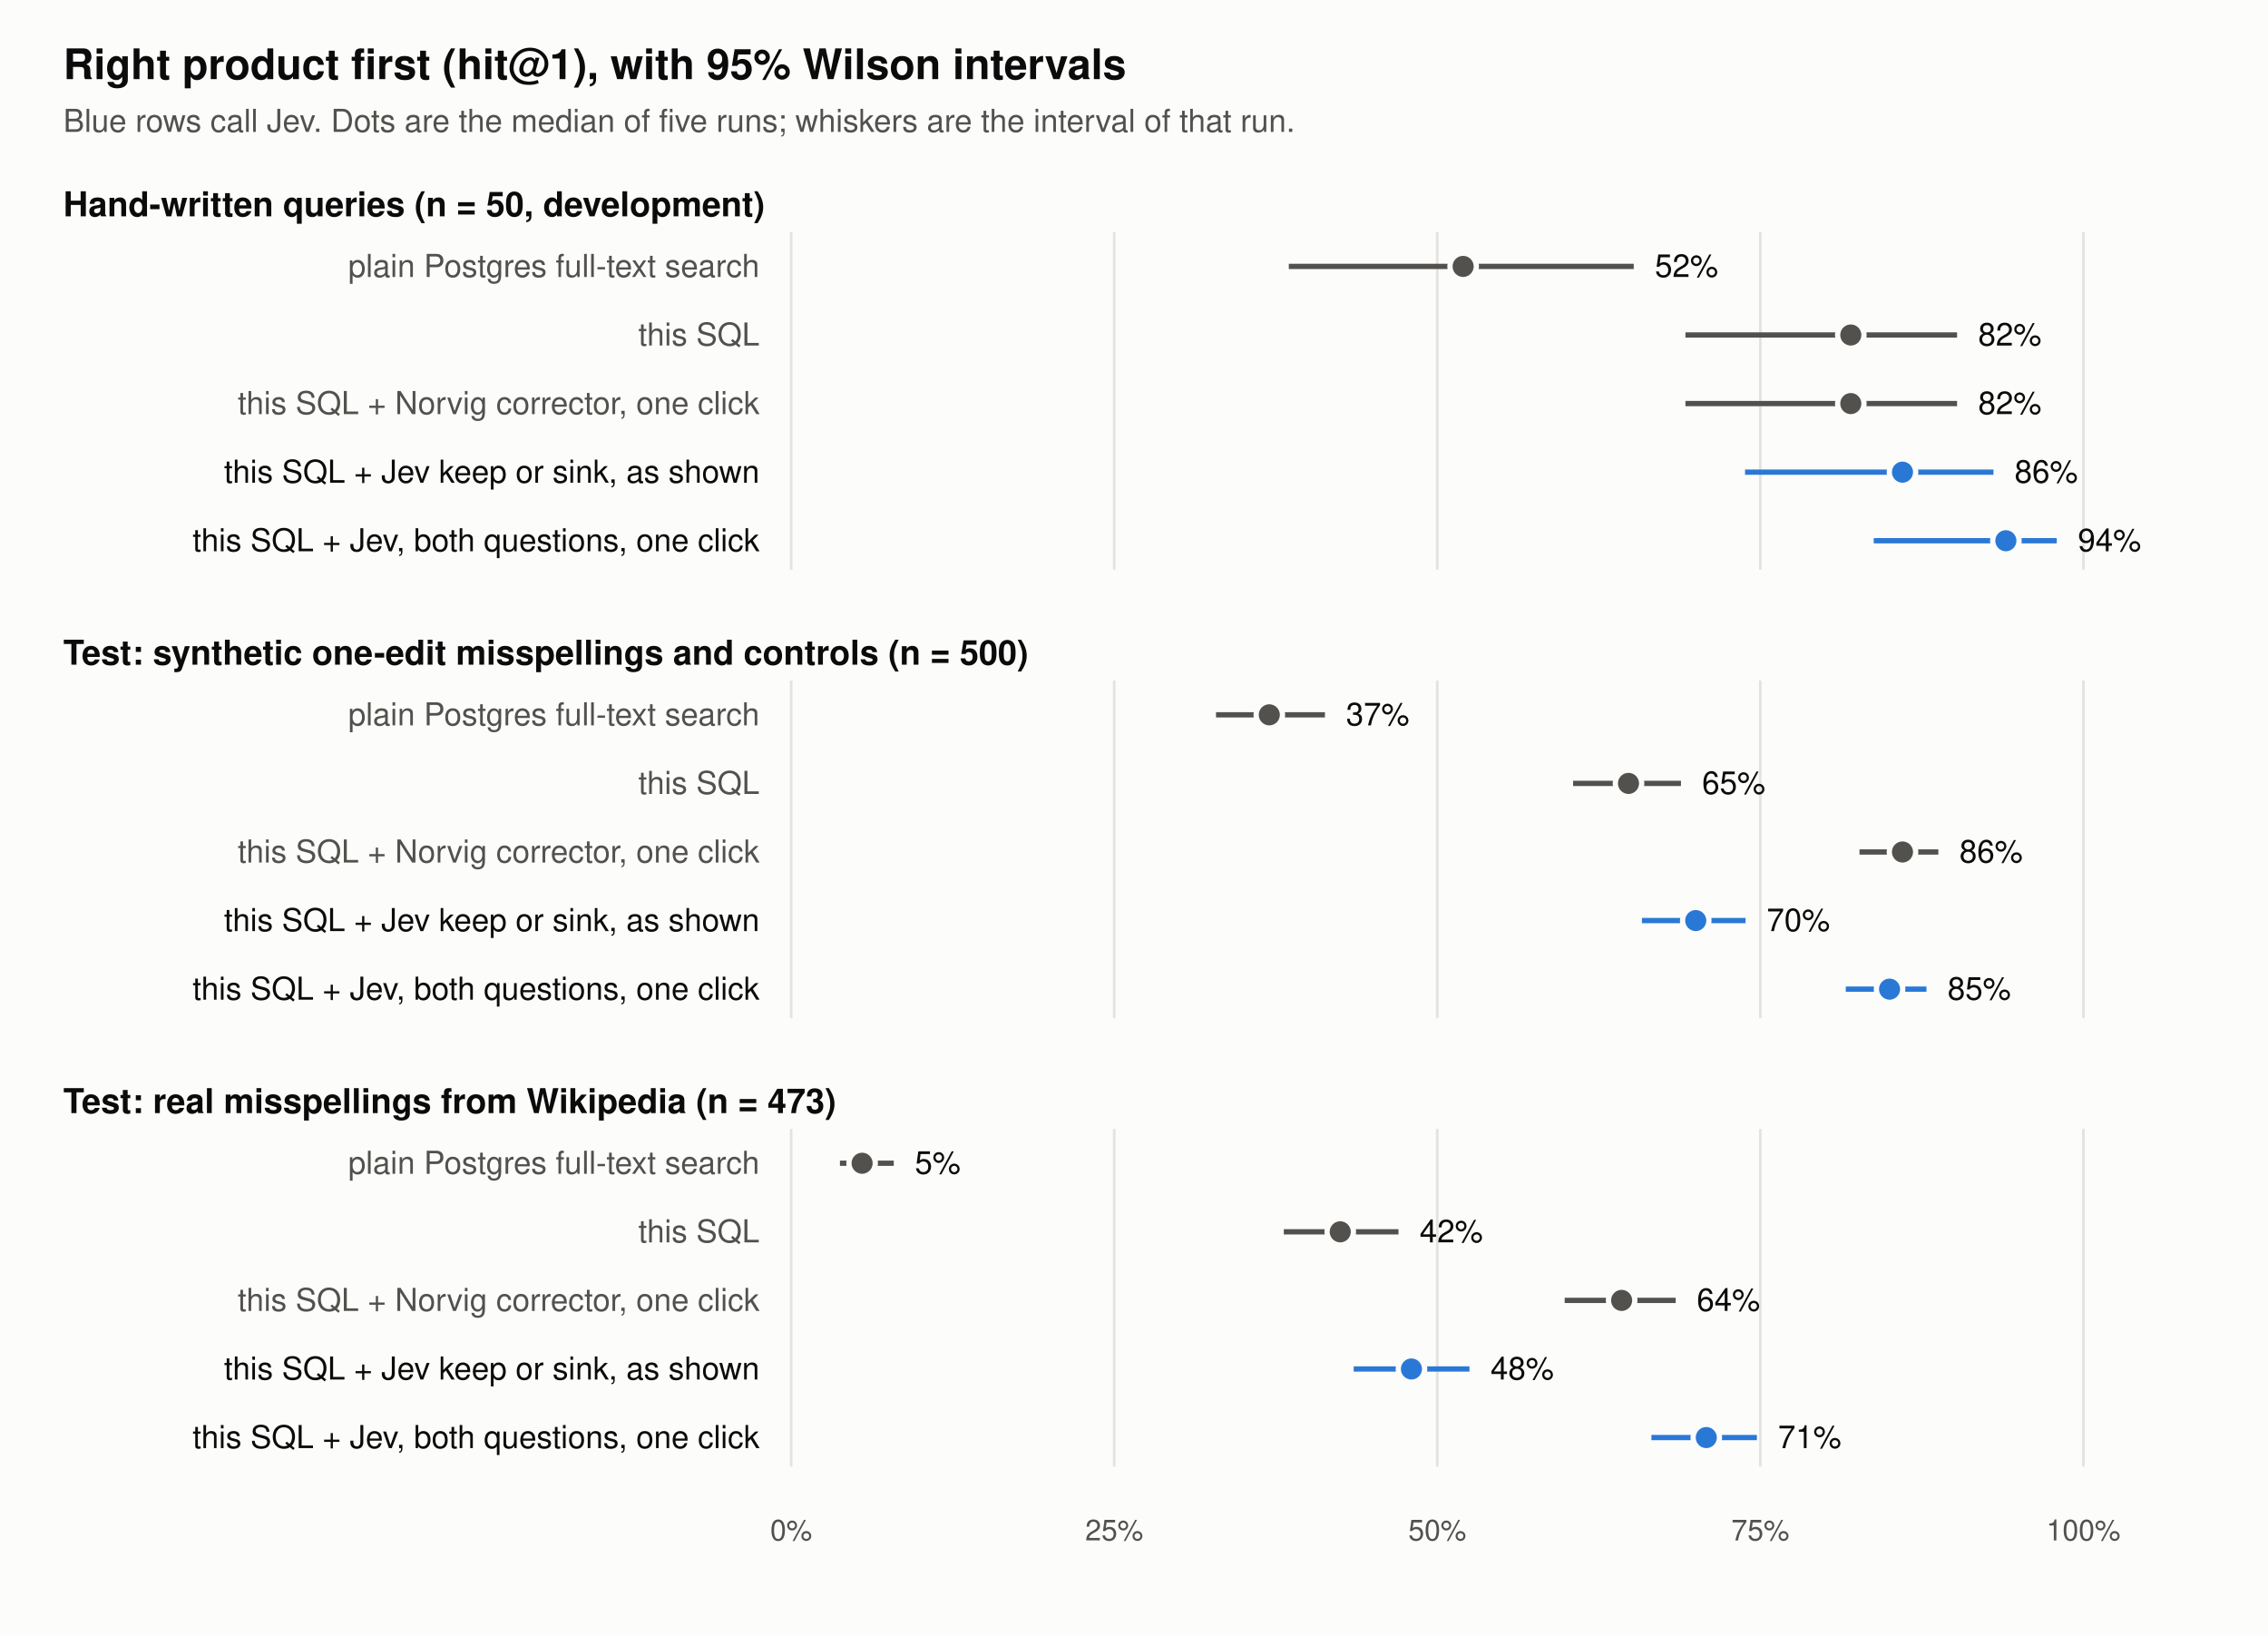
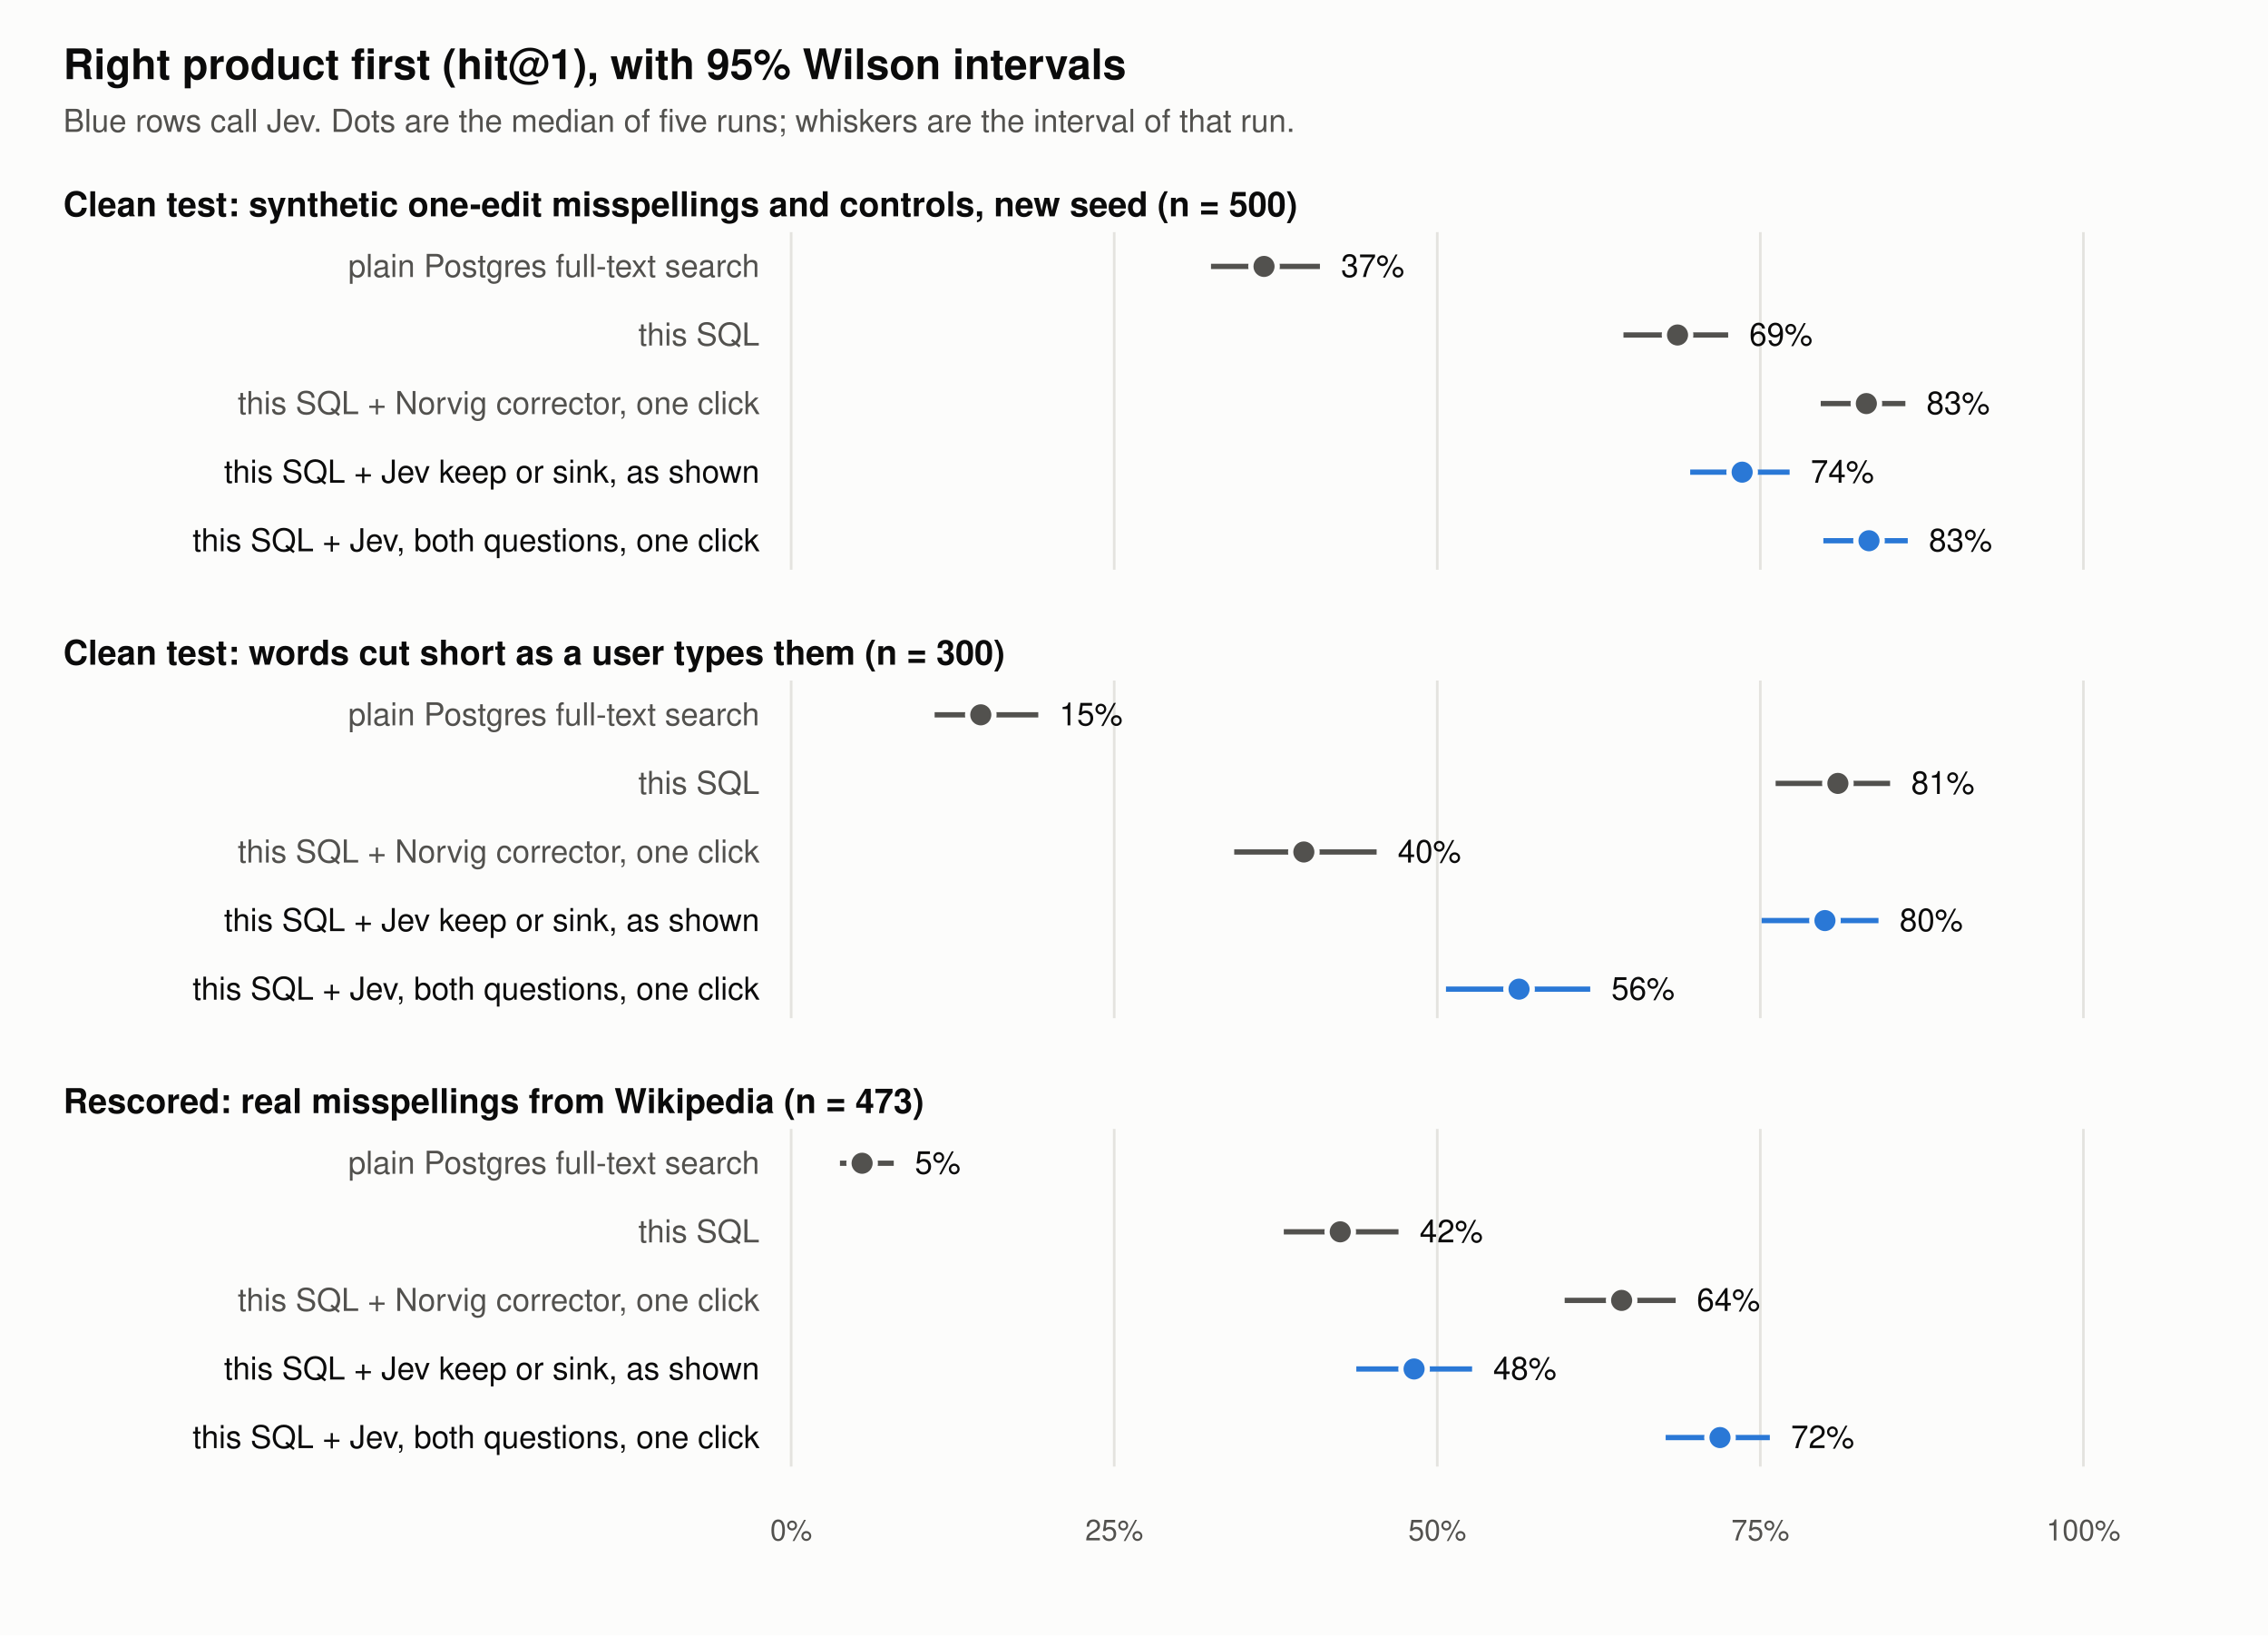
<svg xmlns="http://www.w3.org/2000/svg" width="860" height="620" viewBox="0 0 860 620" role="img" font-family="-apple-system, 'Segoe UI', Helvetica, Arial, sans-serif">
  <rect width="860" height="620" fill="#fcfcfb" />
  <text x="24.0" y="30.0" font-size="16" fill="#0b0b0b" font-weight="600">Right product first (hit@1), with 95% Wilson intervals</text>
  <text x="24.0" y="50.0" font-size="12" fill="#52514e">Blue rows call Jev. Dots are the median of five runs; whiskers are the interval of that run.</text>
-   <text x="24.0" y="82.0" font-size="13" fill="#0b0b0b" font-weight="600">Hand-written queries (n = 50, development)</text>
+   <text x="24.0" y="82.0" font-size="13" fill="#0b0b0b" font-weight="600">Clean test: synthetic one-edit misspellings and controls, new seed (n = 500)</text>
  <line x1="300.0" y1="88.0" x2="300.0" y2="216.0" stroke="#e4e3df" stroke-width="1" />
  <line x1="422.5" y1="88.0" x2="422.5" y2="216.0" stroke="#e4e3df" stroke-width="1" />
  <line x1="545.0" y1="88.0" x2="545.0" y2="216.0" stroke="#e4e3df" stroke-width="1" />
  <line x1="667.5" y1="88.0" x2="667.5" y2="216.0" stroke="#e4e3df" stroke-width="1" />
  <line x1="790.0" y1="88.0" x2="790.0" y2="216.0" stroke="#e4e3df" stroke-width="1" />
  <text x="288.0" y="105.0" font-size="12" fill="#52514e" text-anchor="end">plain Postgres full-text search</text>
-   <line x1="488.7" y1="101.0" x2="619.5" y2="101.0" stroke="#52514e" stroke-width="2" />
-   <circle cx="554.8" cy="101.0" r="5" fill="#52514e" stroke="#fcfcfb" stroke-width="2" />
-   <text x="627.5" y="105.0" font-size="12" fill="#0b0b0b">52%</text>
+   <line x1="459.2" y1="101.0" x2="500.5" y2="101.0" stroke="#52514e" stroke-width="2" />
+   <circle cx="479.3" cy="101.0" r="5" fill="#52514e" stroke="#fcfcfb" stroke-width="2" />
+   <text x="508.5" y="105.0" font-size="12" fill="#0b0b0b">37%</text>
  <text x="288.0" y="131.0" font-size="12" fill="#52514e" text-anchor="end">this SQL</text>
-   <line x1="639.1" y1="127.0" x2="742.1" y2="127.0" stroke="#52514e" stroke-width="2" />
-   <circle cx="701.8" cy="127.0" r="5" fill="#52514e" stroke="#fcfcfb" stroke-width="2" />
-   <text x="750.1" y="131.0" font-size="12" fill="#0b0b0b">82%</text>
+   <line x1="615.6" y1="127.0" x2="655.3" y2="127.0" stroke="#52514e" stroke-width="2" />
+   <circle cx="636.1" cy="127.0" r="5" fill="#52514e" stroke="#fcfcfb" stroke-width="2" />
+   <text x="663.3" y="131.0" font-size="12" fill="#0b0b0b">69%</text>
  <text x="288.0" y="157.0" font-size="12" fill="#52514e" text-anchor="end">this SQL + Norvig corrector, one click</text>
-   <line x1="639.1" y1="153.0" x2="742.1" y2="153.0" stroke="#52514e" stroke-width="2" />
-   <circle cx="701.8" cy="153.0" r="5" fill="#52514e" stroke="#fcfcfb" stroke-width="2" />
-   <text x="750.1" y="157.0" font-size="12" fill="#0b0b0b">82%</text>
+   <line x1="690.4" y1="153.0" x2="722.5" y2="153.0" stroke="#52514e" stroke-width="2" />
+   <circle cx="707.7" cy="153.0" r="5" fill="#52514e" stroke="#fcfcfb" stroke-width="2" />
+   <text x="730.5" y="157.0" font-size="12" fill="#0b0b0b">83%</text>
  <text x="288.0" y="183.0" font-size="12" fill="#0b0b0b" text-anchor="end">this SQL + Jev keep or sink, as shown</text>
-   <line x1="661.7" y1="179.0" x2="755.9" y2="179.0" stroke="#2a78d6" stroke-width="2" />
-   <circle cx="721.4" cy="179.0" r="5" fill="#2a78d6" stroke="#fcfcfb" stroke-width="2" />
-   <text x="763.9" y="183.0" font-size="12" fill="#0b0b0b">86%</text>
+   <line x1="640.9" y1="179.0" x2="678.6" y2="179.0" stroke="#2a78d6" stroke-width="2" />
+   <circle cx="660.6" cy="179.0" r="5" fill="#2a78d6" stroke="#fcfcfb" stroke-width="2" />
+   <text x="686.6" y="183.0" font-size="12" fill="#0b0b0b">74%</text>
  <text x="288.0" y="209.0" font-size="12" fill="#0b0b0b" text-anchor="end">this SQL + Jev, both questions, one click</text>
-   <line x1="710.5" y1="205.0" x2="779.9" y2="205.0" stroke="#2a78d6" stroke-width="2" />
-   <circle cx="760.6" cy="205.0" r="5" fill="#2a78d6" stroke="#fcfcfb" stroke-width="2" />
-   <text x="787.9" y="209.0" font-size="12" fill="#0b0b0b">94%</text>
-   <text x="24.0" y="252.0" font-size="13" fill="#0b0b0b" font-weight="600">Test: synthetic one-edit misspellings and controls (n = 500)</text>
+   <line x1="691.4" y1="205.0" x2="723.4" y2="205.0" stroke="#2a78d6" stroke-width="2" />
+   <circle cx="708.7" cy="205.0" r="5" fill="#2a78d6" stroke="#fcfcfb" stroke-width="2" />
+   <text x="731.4" y="209.0" font-size="12" fill="#0b0b0b">83%</text>
+   <text x="24.0" y="252.0" font-size="13" fill="#0b0b0b" font-weight="600">Clean test: words cut short as a user types them (n = 300)</text>
  <line x1="300.0" y1="258.0" x2="300.0" y2="386.0" stroke="#e4e3df" stroke-width="1" />
  <line x1="422.5" y1="258.0" x2="422.5" y2="386.0" stroke="#e4e3df" stroke-width="1" />
  <line x1="545.0" y1="258.0" x2="545.0" y2="386.0" stroke="#e4e3df" stroke-width="1" />
  <line x1="667.5" y1="258.0" x2="667.5" y2="386.0" stroke="#e4e3df" stroke-width="1" />
  <line x1="790.0" y1="258.0" x2="790.0" y2="386.0" stroke="#e4e3df" stroke-width="1" />
  <text x="288.0" y="275.0" font-size="12" fill="#52514e" text-anchor="end">plain Postgres full-text search</text>
-   <line x1="461.1" y1="271.0" x2="502.4" y2="271.0" stroke="#52514e" stroke-width="2" />
-   <circle cx="481.3" cy="271.0" r="5" fill="#52514e" stroke="#fcfcfb" stroke-width="2" />
-   <text x="510.4" y="275.0" font-size="12" fill="#0b0b0b">37%</text>
+   <line x1="354.4" y1="271.0" x2="393.7" y2="271.0" stroke="#52514e" stroke-width="2" />
+   <circle cx="371.9" cy="271.0" r="5" fill="#52514e" stroke="#fcfcfb" stroke-width="2" />
+   <text x="401.7" y="275.0" font-size="12" fill="#0b0b0b">15%</text>
  <text x="288.0" y="301.0" font-size="12" fill="#52514e" text-anchor="end">this SQL</text>
-   <line x1="596.5" y1="297.0" x2="637.4" y2="297.0" stroke="#52514e" stroke-width="2" />
-   <circle cx="617.5" cy="297.0" r="5" fill="#52514e" stroke="#fcfcfb" stroke-width="2" />
-   <text x="645.4" y="301.0" font-size="12" fill="#0b0b0b">65%</text>
+   <line x1="673.3" y1="297.0" x2="716.7" y2="297.0" stroke="#52514e" stroke-width="2" />
+   <circle cx="696.9" cy="297.0" r="5" fill="#52514e" stroke="#fcfcfb" stroke-width="2" />
+   <text x="724.7" y="301.0" font-size="12" fill="#0b0b0b">81%</text>
  <text x="288.0" y="327.0" font-size="12" fill="#52514e" text-anchor="end">this SQL + Norvig corrector, one click</text>
-   <line x1="705.1" y1="323.0" x2="735.0" y2="323.0" stroke="#52514e" stroke-width="2" />
-   <circle cx="721.4" cy="323.0" r="5" fill="#52514e" stroke="#fcfcfb" stroke-width="2" />
-   <text x="743.0" y="327.0" font-size="12" fill="#0b0b0b">86%</text>
+   <line x1="468.0" y1="323.0" x2="522.0" y2="323.0" stroke="#52514e" stroke-width="2" />
+   <circle cx="494.4" cy="323.0" r="5" fill="#52514e" stroke="#fcfcfb" stroke-width="2" />
+   <text x="530.0" y="327.0" font-size="12" fill="#0b0b0b">40%</text>
  <text x="288.0" y="353.0" font-size="12" fill="#0b0b0b" text-anchor="end">this SQL + Jev keep or sink, as shown</text>
-   <line x1="622.6" y1="349.0" x2="661.9" y2="349.0" stroke="#2a78d6" stroke-width="2" />
-   <circle cx="643.0" cy="349.0" r="5" fill="#2a78d6" stroke="#fcfcfb" stroke-width="2" />
-   <text x="669.9" y="353.0" font-size="12" fill="#0b0b0b">70%</text>
+   <line x1="668.0" y1="349.0" x2="712.3" y2="349.0" stroke="#2a78d6" stroke-width="2" />
+   <circle cx="692.0" cy="349.0" r="5" fill="#2a78d6" stroke="#fcfcfb" stroke-width="2" />
+   <text x="720.3" y="353.0" font-size="12" fill="#0b0b0b">80%</text>
  <text x="288.0" y="379.0" font-size="12" fill="#0b0b0b" text-anchor="end">this SQL + Jev, both questions, one click</text>
-   <line x1="699.9" y1="375.0" x2="730.5" y2="375.0" stroke="#2a78d6" stroke-width="2" />
-   <circle cx="716.5" cy="375.0" r="5" fill="#2a78d6" stroke="#fcfcfb" stroke-width="2" />
-   <text x="738.5" y="379.0" font-size="12" fill="#0b0b0b">85%</text>
-   <text x="24.0" y="422.0" font-size="13" fill="#0b0b0b" font-weight="600">Test: real misspellings from Wikipedia (n = 473)</text>
+   <line x1="548.3" y1="375.0" x2="603.0" y2="375.0" stroke="#2a78d6" stroke-width="2" />
+   <circle cx="576.0" cy="375.0" r="5" fill="#2a78d6" stroke="#fcfcfb" stroke-width="2" />
+   <text x="611.0" y="379.0" font-size="12" fill="#0b0b0b">56%</text>
+   <text x="24.0" y="422.0" font-size="13" fill="#0b0b0b" font-weight="600">Rescored: real misspellings from Wikipedia (n = 473)</text>
  <line x1="300.0" y1="428.0" x2="300.0" y2="556.0" stroke="#e4e3df" stroke-width="1" />
  <line x1="422.5" y1="428.0" x2="422.5" y2="556.0" stroke="#e4e3df" stroke-width="1" />
  <line x1="545.0" y1="428.0" x2="545.0" y2="556.0" stroke="#e4e3df" stroke-width="1" />
  <line x1="667.5" y1="428.0" x2="667.5" y2="556.0" stroke="#e4e3df" stroke-width="1" />
  <line x1="790.0" y1="428.0" x2="790.0" y2="556.0" stroke="#e4e3df" stroke-width="1" />
  <text x="288.0" y="445.0" font-size="12" fill="#52514e" text-anchor="end">plain Postgres full-text search</text>
  <line x1="318.5" y1="441.0" x2="338.9" y2="441.0" stroke="#52514e" stroke-width="2" />
  <circle cx="326.9" cy="441.0" r="5" fill="#52514e" stroke="#fcfcfb" stroke-width="2" />
  <text x="346.9" y="445.0" font-size="12" fill="#0b0b0b">5%</text>
  <text x="288.0" y="471.0" font-size="12" fill="#52514e" text-anchor="end">this SQL</text>
  <line x1="486.8" y1="467.0" x2="530.3" y2="467.0" stroke="#52514e" stroke-width="2" />
  <circle cx="508.2" cy="467.0" r="5" fill="#52514e" stroke="#fcfcfb" stroke-width="2" />
  <text x="538.3" y="471.0" font-size="12" fill="#0b0b0b">42%</text>
  <text x="288.0" y="497.0" font-size="12" fill="#52514e" text-anchor="end">this SQL + Norvig corrector, one click</text>
  <line x1="593.3" y1="493.0" x2="635.4" y2="493.0" stroke="#52514e" stroke-width="2" />
  <circle cx="614.9" cy="493.0" r="5" fill="#52514e" stroke="#fcfcfb" stroke-width="2" />
  <text x="643.4" y="497.0" font-size="12" fill="#0b0b0b">64%</text>
  <text x="288.0" y="523.0" font-size="12" fill="#0b0b0b" text-anchor="end">this SQL + Jev keep or sink, as shown</text>
-   <line x1="513.3" y1="519.0" x2="557.2" y2="519.0" stroke="#2a78d6" stroke-width="2" />
-   <circle cx="535.2" cy="519.0" r="5" fill="#2a78d6" stroke="#fcfcfb" stroke-width="2" />
-   <text x="565.2" y="523.0" font-size="12" fill="#0b0b0b">48%</text>
+   <line x1="514.3" y1="519.0" x2="558.2" y2="519.0" stroke="#2a78d6" stroke-width="2" />
+   <circle cx="536.2" cy="519.0" r="5" fill="#2a78d6" stroke="#fcfcfb" stroke-width="2" />
+   <text x="566.2" y="523.0" font-size="12" fill="#0b0b0b">48%</text>
  <text x="288.0" y="549.0" font-size="12" fill="#0b0b0b" text-anchor="end">this SQL + Jev, both questions, one click</text>
-   <line x1="626.2" y1="545.0" x2="666.2" y2="545.0" stroke="#2a78d6" stroke-width="2" />
-   <circle cx="647.0" cy="545.0" r="5" fill="#2a78d6" stroke="#fcfcfb" stroke-width="2" />
-   <text x="674.2" y="549.0" font-size="12" fill="#0b0b0b">71%</text>
+   <line x1="631.6" y1="545.0" x2="671.1" y2="545.0" stroke="#2a78d6" stroke-width="2" />
+   <circle cx="652.2" cy="545.0" r="5" fill="#2a78d6" stroke="#fcfcfb" stroke-width="2" />
+   <text x="679.1" y="549.0" font-size="12" fill="#0b0b0b">72%</text>
  <text x="300.0" y="584.0" font-size="11" fill="#52514e" text-anchor="middle">0%</text>
  <text x="422.5" y="584.0" font-size="11" fill="#52514e" text-anchor="middle">25%</text>
  <text x="545.0" y="584.0" font-size="11" fill="#52514e" text-anchor="middle">50%</text>
  <text x="667.5" y="584.0" font-size="11" fill="#52514e" text-anchor="middle">75%</text>
  <text x="790.0" y="584.0" font-size="11" fill="#52514e" text-anchor="middle">100%</text>
</svg>
